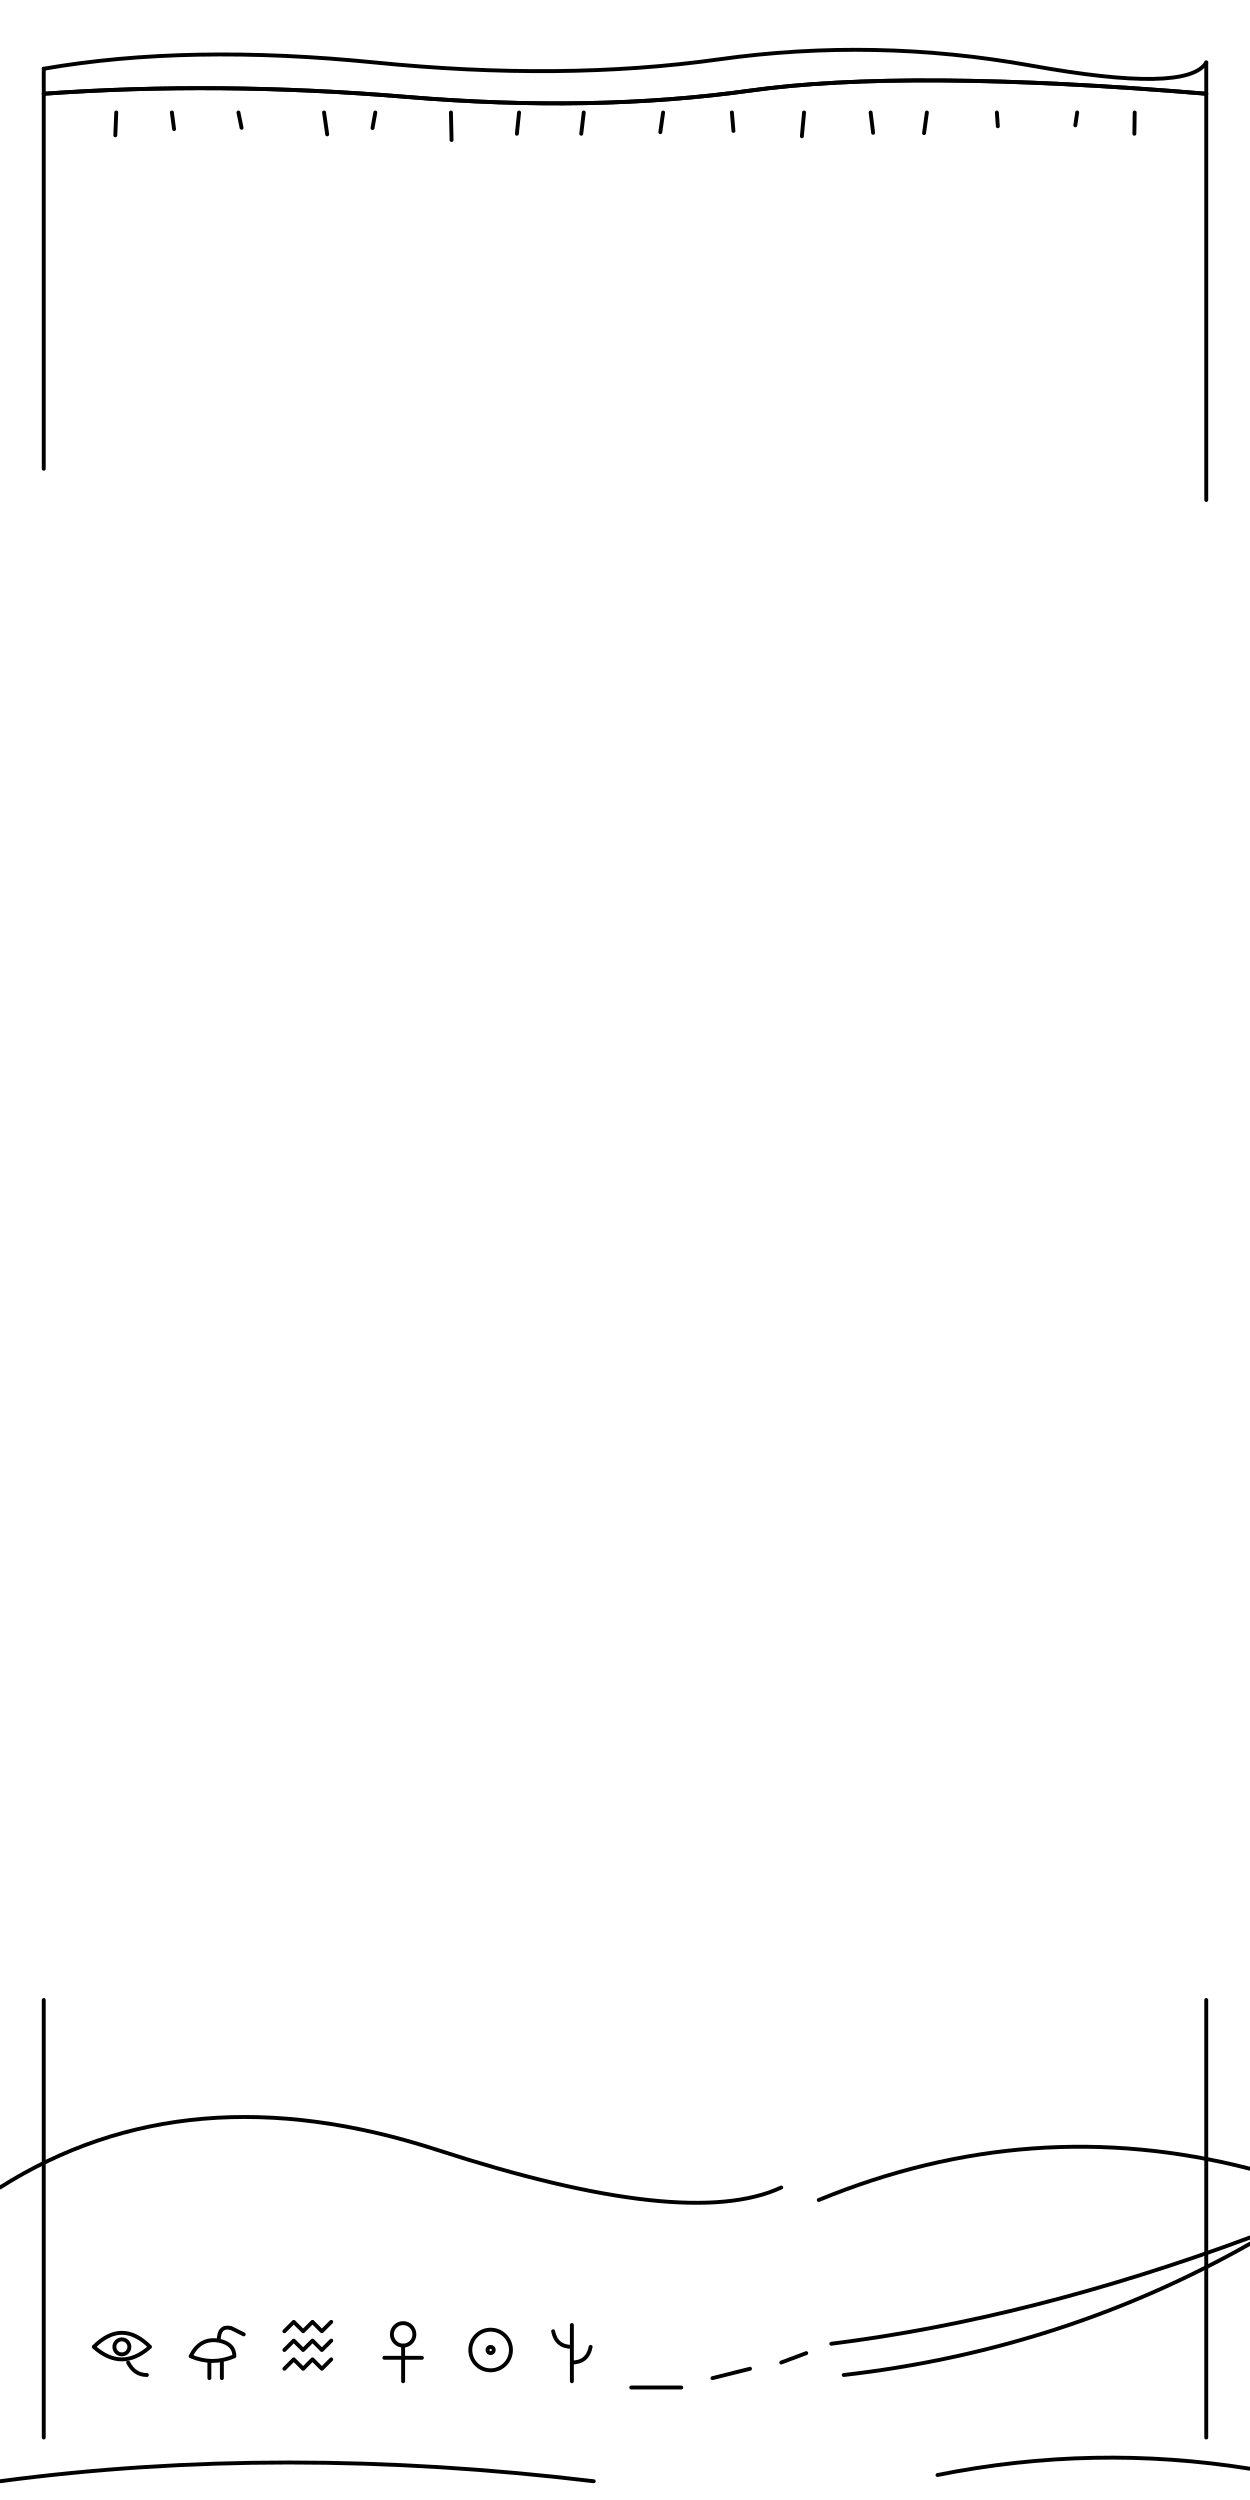
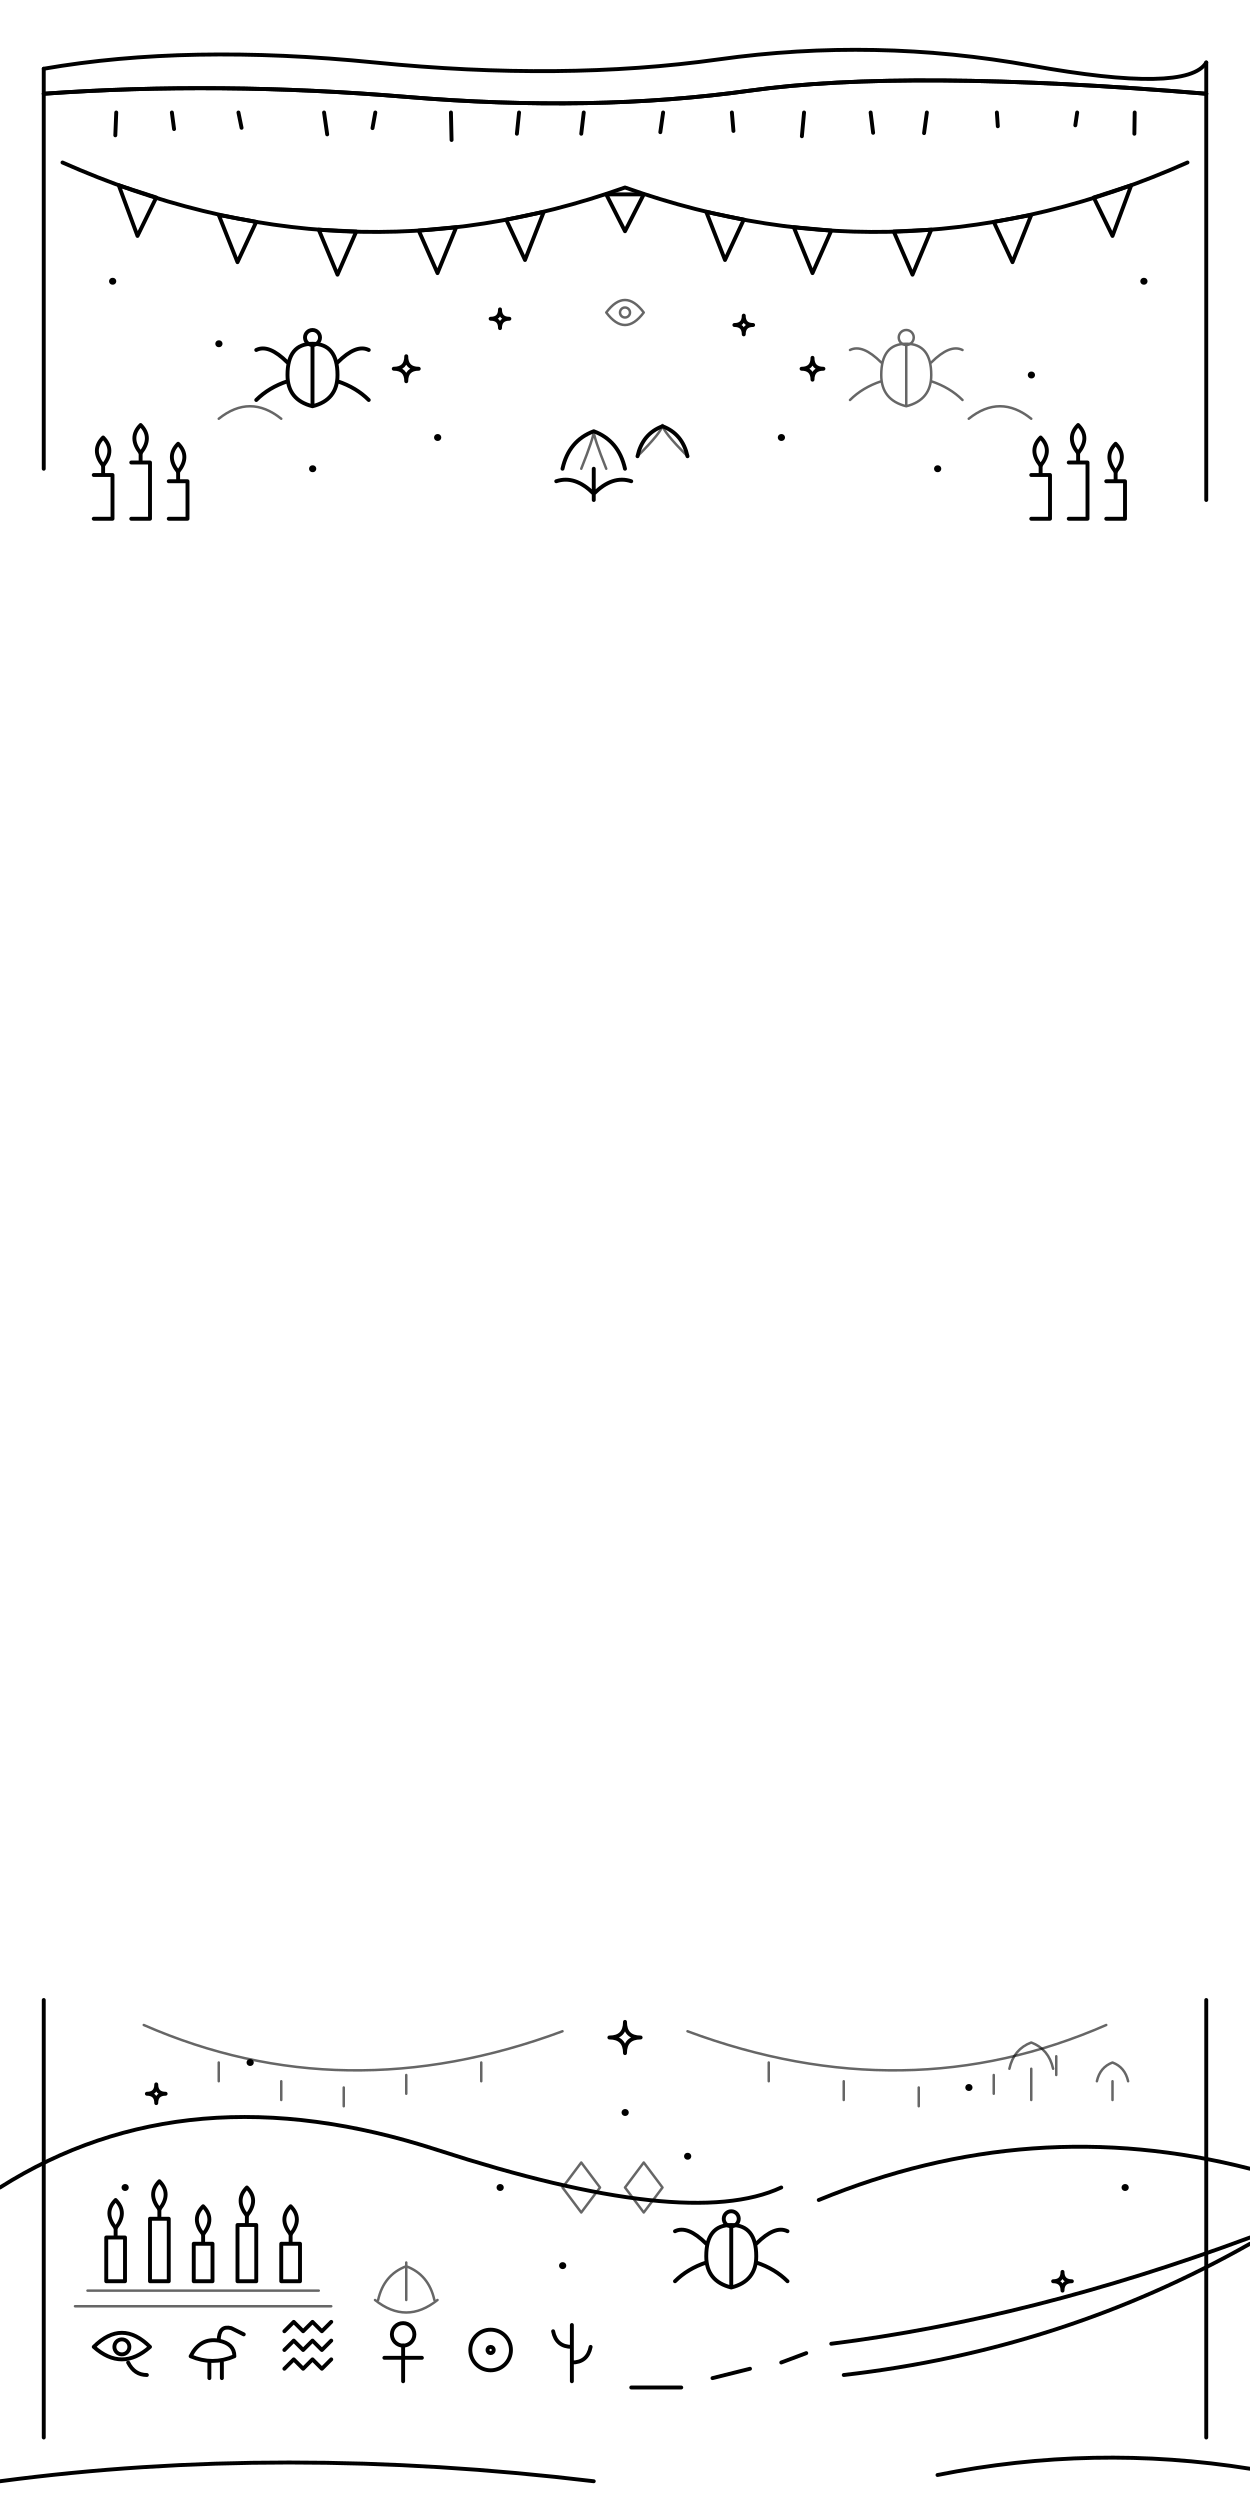
<svg xmlns="http://www.w3.org/2000/svg" viewBox="0 0 400 800" fill="none" stroke="currentColor" stroke-width="1.25" stroke-linecap="round" stroke-linejoin="round">
  <g data-part="top">
    <path pathLength="1" d="M14 22Q60 14 120 20T230 19T330 21T386 20" />
    <path pathLength="1" class="accent" d="M14 30Q70 26 130 31T240 29T386 30" />
    <g class="lv-glow">
      <path pathLength="1" d="M37.2 36l-0.3 7.3" />
      <path pathLength="1" d="M55 36l0.7 5.3" />
      <path pathLength="1" d="M76.3 36l1 4.9" />
      <path pathLength="1" d="M103.7 36l1 7" />
    </g>
    <g class="lv-glow">
      <path pathLength="1" d="M120.1 36l-0.9 5" />
      <path pathLength="1" d="M144.3 36l0.2 8.8" />
      <path pathLength="1" d="M166.1 36l-0.7 6.8" />
      <path pathLength="1" d="M186.8 36l-0.8 6.8" />
    </g>
    <g class="lv-glow">
      <path pathLength="1" d="M212.2 36l-0.9 6.3" />
      <path pathLength="1" d="M234.2 36l0.5 5.9" />
      <path pathLength="1" d="M257.3 36l-0.7 7.6" />
      <path pathLength="1" d="M278.6 36l0.8 6.5" />
    </g>
    <g class="lv-glow">
      <path pathLength="1" d="M296.6 36l-0.9 6.6" />
      <path pathLength="1" d="M319 36l0.3 4.4" />
      <path pathLength="1" d="M344.7 36l-0.6 4.1" />
      <path pathLength="1" d="M363.1 36l-0.1 6.8" />
    </g>
    <path pathLength="1" d="M14 22V150" />
    <path pathLength="1" d="M386 20V160" />
    <path class="lv-run" d="M14 30Q70 26 130 31T240 29T386 30" />
+     <path pathLength="1" d="M20 52Q110 92 200 60Q290 92 380 52" />
+     <g class="lv-sway lv-o-t">
+       <path pathLength="1" class="accent" d="M38 59.3L44 75.5L50 63.2Z" />
+       <path pathLength="1" d="M70 68.8L76 83.9L82 71ZM102 73.5L108 87.9L114 74.1Z" />
+       <path pathLength="1" class="accent" d="M134 73.8L140 87.4L146 72.7Z" />
+       <path pathLength="1" d="M162 70.3L168 83.2L174 67.8ZM194 62.2L200 74L206 62.2ZM226 67.8L232 83.2L238 70.3Z" />
+       <path pathLength="1" class="accent" d="M254 72.7L260 87.4L266 73.8Z" />
+       <path pathLength="1" d="M286 74.1L292 87.9L298 73.5ZM318 71L324 83.9L330 68.8Z" />
+       <path pathLength="1" class="accent" d="M350 63.2L356 75.5L362 59.3Z" />
+     </g>
+     <g>
+       <path pathLength="1" d="M30 152H36V166H30M42 148H48V166H42M54 154H60V166H54M33 152V149M45 148V145M57 154V151" />
+     </g>
+     <g class="lv-flicker">
+       <path pathLength="1" class="accent" d="M33 149Q37 144 33 140Q29 144 33 149M45 145Q49 140 45 136Q41 140 45 145M57 151Q61 146 57 142Q53 146 57 151" />
+     </g>
+     <g>
+       <path pathLength="1" d="M330 152H336V166H330M342 148H348V166H342M354 154H360V166H354M333 152V149M345 148V145M357 154V151" />
+     </g>
+     <g class="lv-flicker">
+       <path pathLength="1" class="accent" d="M333 149Q337 144 333 140Q329 144 333 149M345 145Q349 140 345 136Q341 140 345 145M357 151Q361 146 357 142Q353 146 357 151" />
+     </g>
+     <g class="lv-float lv-sm">
+       <path pathLength="1" d="M92 120Q92 110 100 110Q108 110 108 120Q108 128 100 130Q92 128 92 120ZM100 110V130M92 116Q86 110 82 112M92 122Q86 124 82 128M108 116Q114 110 118 112M108 122Q114 124 118 128" />
+       <circle pathLength="1" cx="100" cy="108" r="2.4" />
+     </g>
+     <g class="lv-float lv-sm" stroke-width="0.8" opacity="0.6">
+       <path pathLength="1" d="M282 120Q282 110 290 110Q298 110 298 120Q298 128 290 130Q282 128 282 120ZM290 110V130M282 116Q276 110 272 112M282 122Q276 124 272 128M298 116Q304 110 308 112M298 122Q304 124 308 128" />
+       <circle pathLength="1" cx="290" cy="108" r="2.4" />
+     </g>
+     <path pathLength="1" d="M180 150Q182 141 190 138Q198 141 200 150" />
+     <path pathLength="1" d="M190 150V160M178 154Q184 152 190 158M202 154Q196 152 190 158" />
+     <path pathLength="1" class="accent" d="M204 146Q205.6 138.8 212 136.4Q218.4 138.8 220 146" />
+     <g stroke-width="0.8" opacity="0.6">
+       <path pathLength="1" d="M186 150Q190 140 190 138M194 150Q190 140 190 138M204 146Q212 138 212 136M220 146Q212 138 212 136" />
+     </g>
+     <g class="lv-glow" stroke-width="0.8" opacity="0.6">
+       <path pathLength="1" d="M194 100Q200 92 206 100Q200 108 194 100" />
+       <circle pathLength="1" cx="200" cy="100" r="1.6" />
+     </g>
+     <g class="lv-sparkle">
+       <path pathLength="1" class="accent" d="M130 114Q130 118 134 118Q130 118 130 122Q130 118 126 118Q130 118 130 114Z" />
+       <path pathLength="1" d="M260 114.5Q260 118 263.5 118Q260 118 260 121.5Q260 118 256.5 118Q260 118 260 114.5ZM160 99Q160 102 163 102Q160 102 160 105Q160 102 157 102Q160 102 160 99ZM238 101Q238 104 241 104Q238 104 238 107Q238 104 235 104Q238 104 238 101Z" />
+     </g>
+     <g class="lv-twinkle">
+       <path pathLength="1" stroke-width="2.2" d="M70 110h.1M100 150h.1M140 140h.1M250 140h.1M300 150h.1M330 120h.1M36 90h.1M366 90h.1" />
+     </g>
+     <g stroke-width="0.8" opacity="0.6">
+       <path pathLength="1" d="M70 134Q80 126 90 134M310 134Q320 126 330 134" />
+     </g>
  </g>
  <g data-part="bottom">
    <path pathLength="1" d="M14 640V780" />
    <path pathLength="1" d="M386 640V780" />
    <path class="lv-bob" pathLength="1" d="M0 700Q60 662 140 688T250 700" />
    <path class="lv-bob" pathLength="1" d="M262 704Q330 676 400 694" />
    <path class="lv-bob" pathLength="1" d="M0 794Q90 782 190 794" />
    <path class="lv-bob" pathLength="1" d="M300 792Q350 782 400 790" />
    <g data-role="glyph-path">
      <g transform="translate(30 742)">
        <path pathLength="1" d="M0 9Q9 0 18 9Q9 17 0 9" />
        <circle pathLength="1" cx="9" cy="9" r="2.4" />
        <path pathLength="1" d="M11 14q2 4 6 4" />
      </g>
      <g transform="translate(60 742)">
        <path pathLength="1" d="M1 12Q4 6 10 7Q15 8 15 12Q8 15 1 12M10 7Q10 2 14 3L18 5M7 14V19M11 14V19" />
      </g>
      <g transform="translate(90 742)">
        <path pathLength="1" d="M1 4l3-3 3 3 3-3 3 3 3-3M1 10l3-3 3 3 3-3 3 3 3-3M1 16l3-3 3 3 3-3 3 3 3-3" />
      </g>
      <g transform="translate(120 742)">
        <circle pathLength="1" cx="9" cy="5" r="3.6" />
        <path pathLength="1" class="accent" d="M9 8.6V20M3 12.5H15" />
      </g>
      <g transform="translate(148 742)">
        <circle pathLength="1" cx="9" cy="10" r="6.5" />
        <circle pathLength="1" cx="9" cy="10" r="1" />
      </g>
      <g transform="translate(174 742)">
        <path pathLength="1" d="M9 20V2M9 9Q4 9 3 4M9 14Q14 14 15 9" />
      </g>
      <path pathLength="1" d="M202 764H218" />
      <path pathLength="1" d="M228 761L240 758" />
      <path pathLength="1" d="M250 756L258 753" />
      <path pathLength="1" class="accent" d="M266 750Q330 742 400 716" />
      <path pathLength="1" d="M270 760Q340 752 400 718" />
    </g>
+     <g>
+       <path pathLength="1" d="M34 716H40V730H34ZM48 710H54V730H48ZM62 718H68V730H62ZM76 712H82V730H76ZM90 718H96V730H90ZM37 716V713M51 710V707M65 718V715M79 712V709M93 718V715" />
+     </g>
+     <g class="lv-flicker">
+       <path pathLength="1" class="accent" d="M37 713Q41 708 37 704Q33 708 37 713M51 707Q55 702 51 698Q47 702 51 707M65 715Q69 710 65 706Q61 710 65 715M79 709Q83 704 79 700Q75 704 79 709M93 715Q97 710 93 706Q89 710 93 715" />
+     </g>
+     <g stroke-width="0.8" opacity="0.6">
+       <path pathLength="1" d="M28 733H102M24 738H106M121 736Q122.8 727.9 130 725.2Q137.2 727.9 139 736M120 736Q130 744 140 736M130 736V724" />
+     </g>
+     <g class="lv-float lv-sm">
+       <path pathLength="1" d="M226 722Q226 712 234 712Q242 712 242 722Q242 730 234 732Q226 730 226 722ZM234 712V732M226 718Q220 712 216 714M226 724Q220 726 216 730M242 718Q248 712 252 714M242 724Q248 726 252 730" />
+       <circle pathLength="1" cx="234" cy="710" r="2.4" />
+     </g>
+     <g stroke-width="0.8" opacity="0.6">
+       <path pathLength="1" d="M46 648Q110 676 180 650M220 650Q290 676 354 648M70 660V666M90 666V672M110 668V674M130 664V670M154 660V666M246 660V666M270 666V672M294 668V674M318 664V670M338 658V664" />
+     </g>
+     <g class="lv-sparkle">
+       <path pathLength="1" class="accent" d="M200 647Q200 652 205 652Q200 652 200 657Q200 652 195 652Q200 652 200 647Z" />
+       <path pathLength="1" d="M340 727Q340 730 343 730Q340 730 340 733Q340 730 337 730Q340 730 340 727ZM50 667Q50 670 53 670Q50 670 50 673Q50 670 47 670Q50 670 50 667Z" />
+     </g>
+     <g class="lv-twinkle">
+       <path pathLength="1" stroke-width="2.2" d="M80 660h.1M160 700h.1M220 690h.1M310 668h.1M360 700h.1M200 676h.1M40 700h.1M180 725h.1" />
+     </g>
+     <g stroke-width="0.8" opacity="0.6">
+       <path pathLength="1" d="M323 662Q324.4 655.7 330 653.6Q335.6 655.7 337 662" />
+       <path pathLength="1" class="accent" d="M351 666Q352 661.5 356 660Q360 661.5 361 666" />
+       <path pathLength="1" d="M330 662V672M356 666V672M180 700L186 692L192 700L186 708ZM200 700L206 692L212 700L206 708Z" />
+     </g>
  </g>
</svg>
